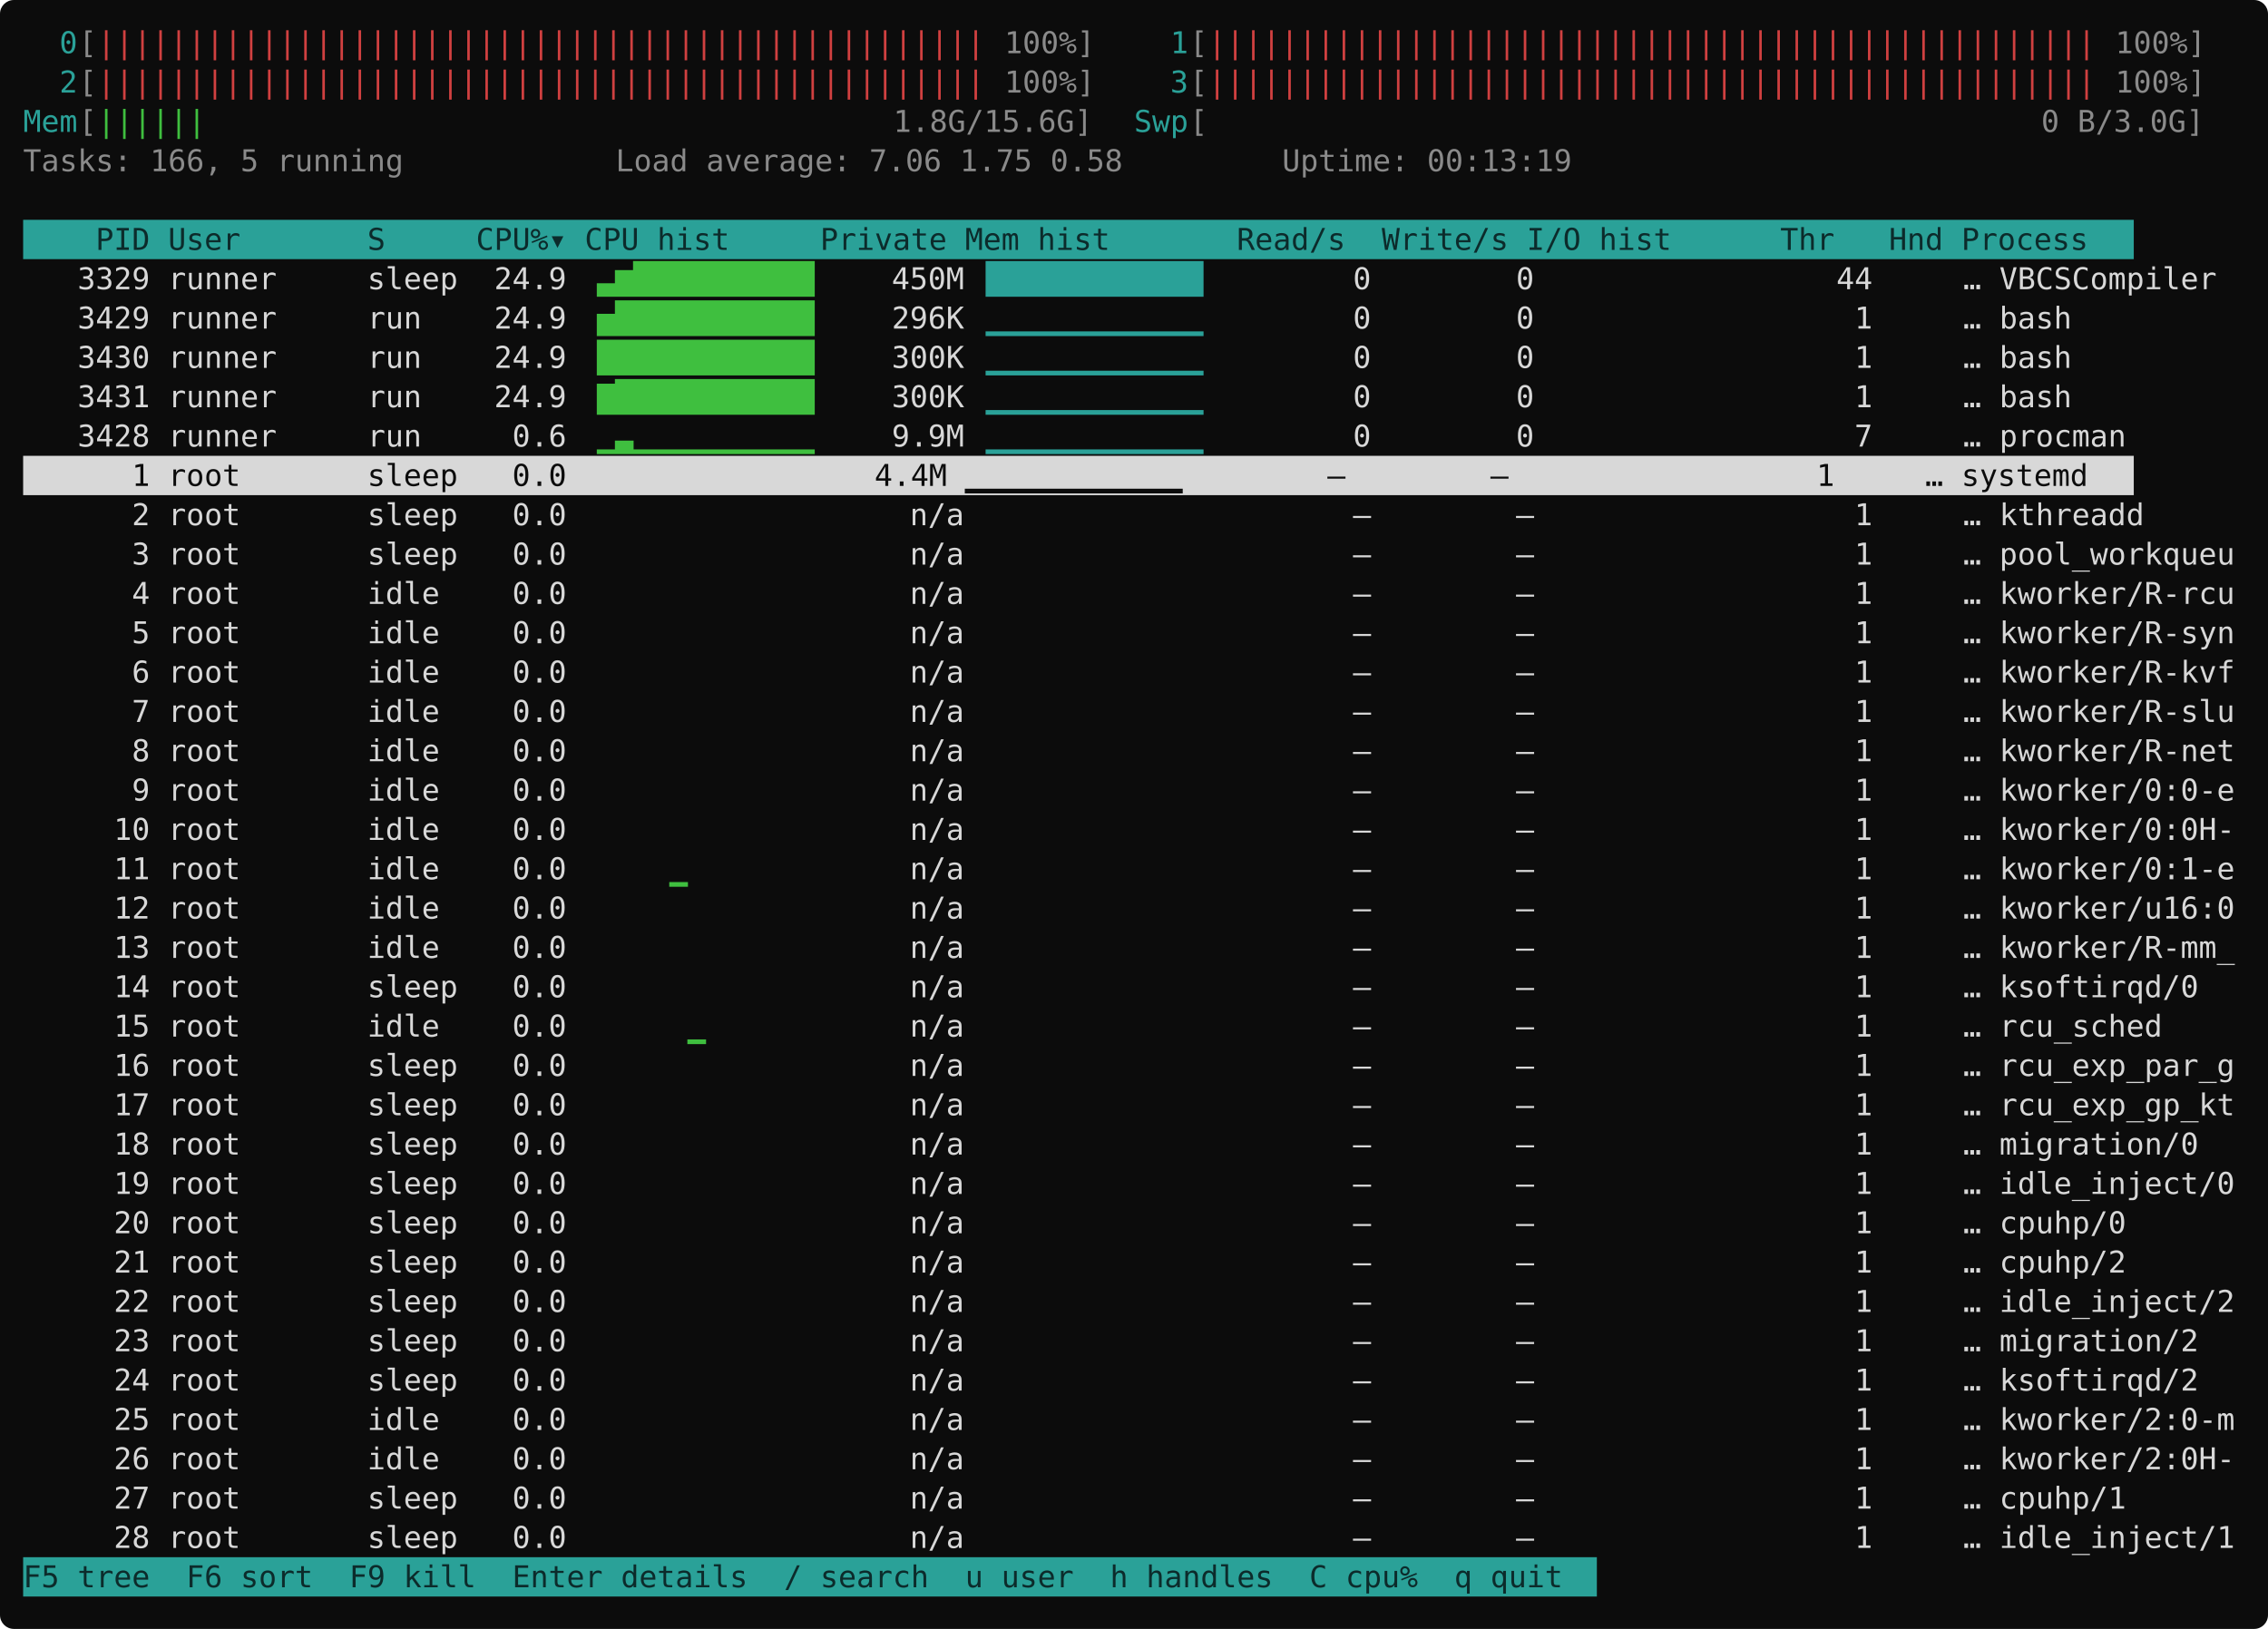
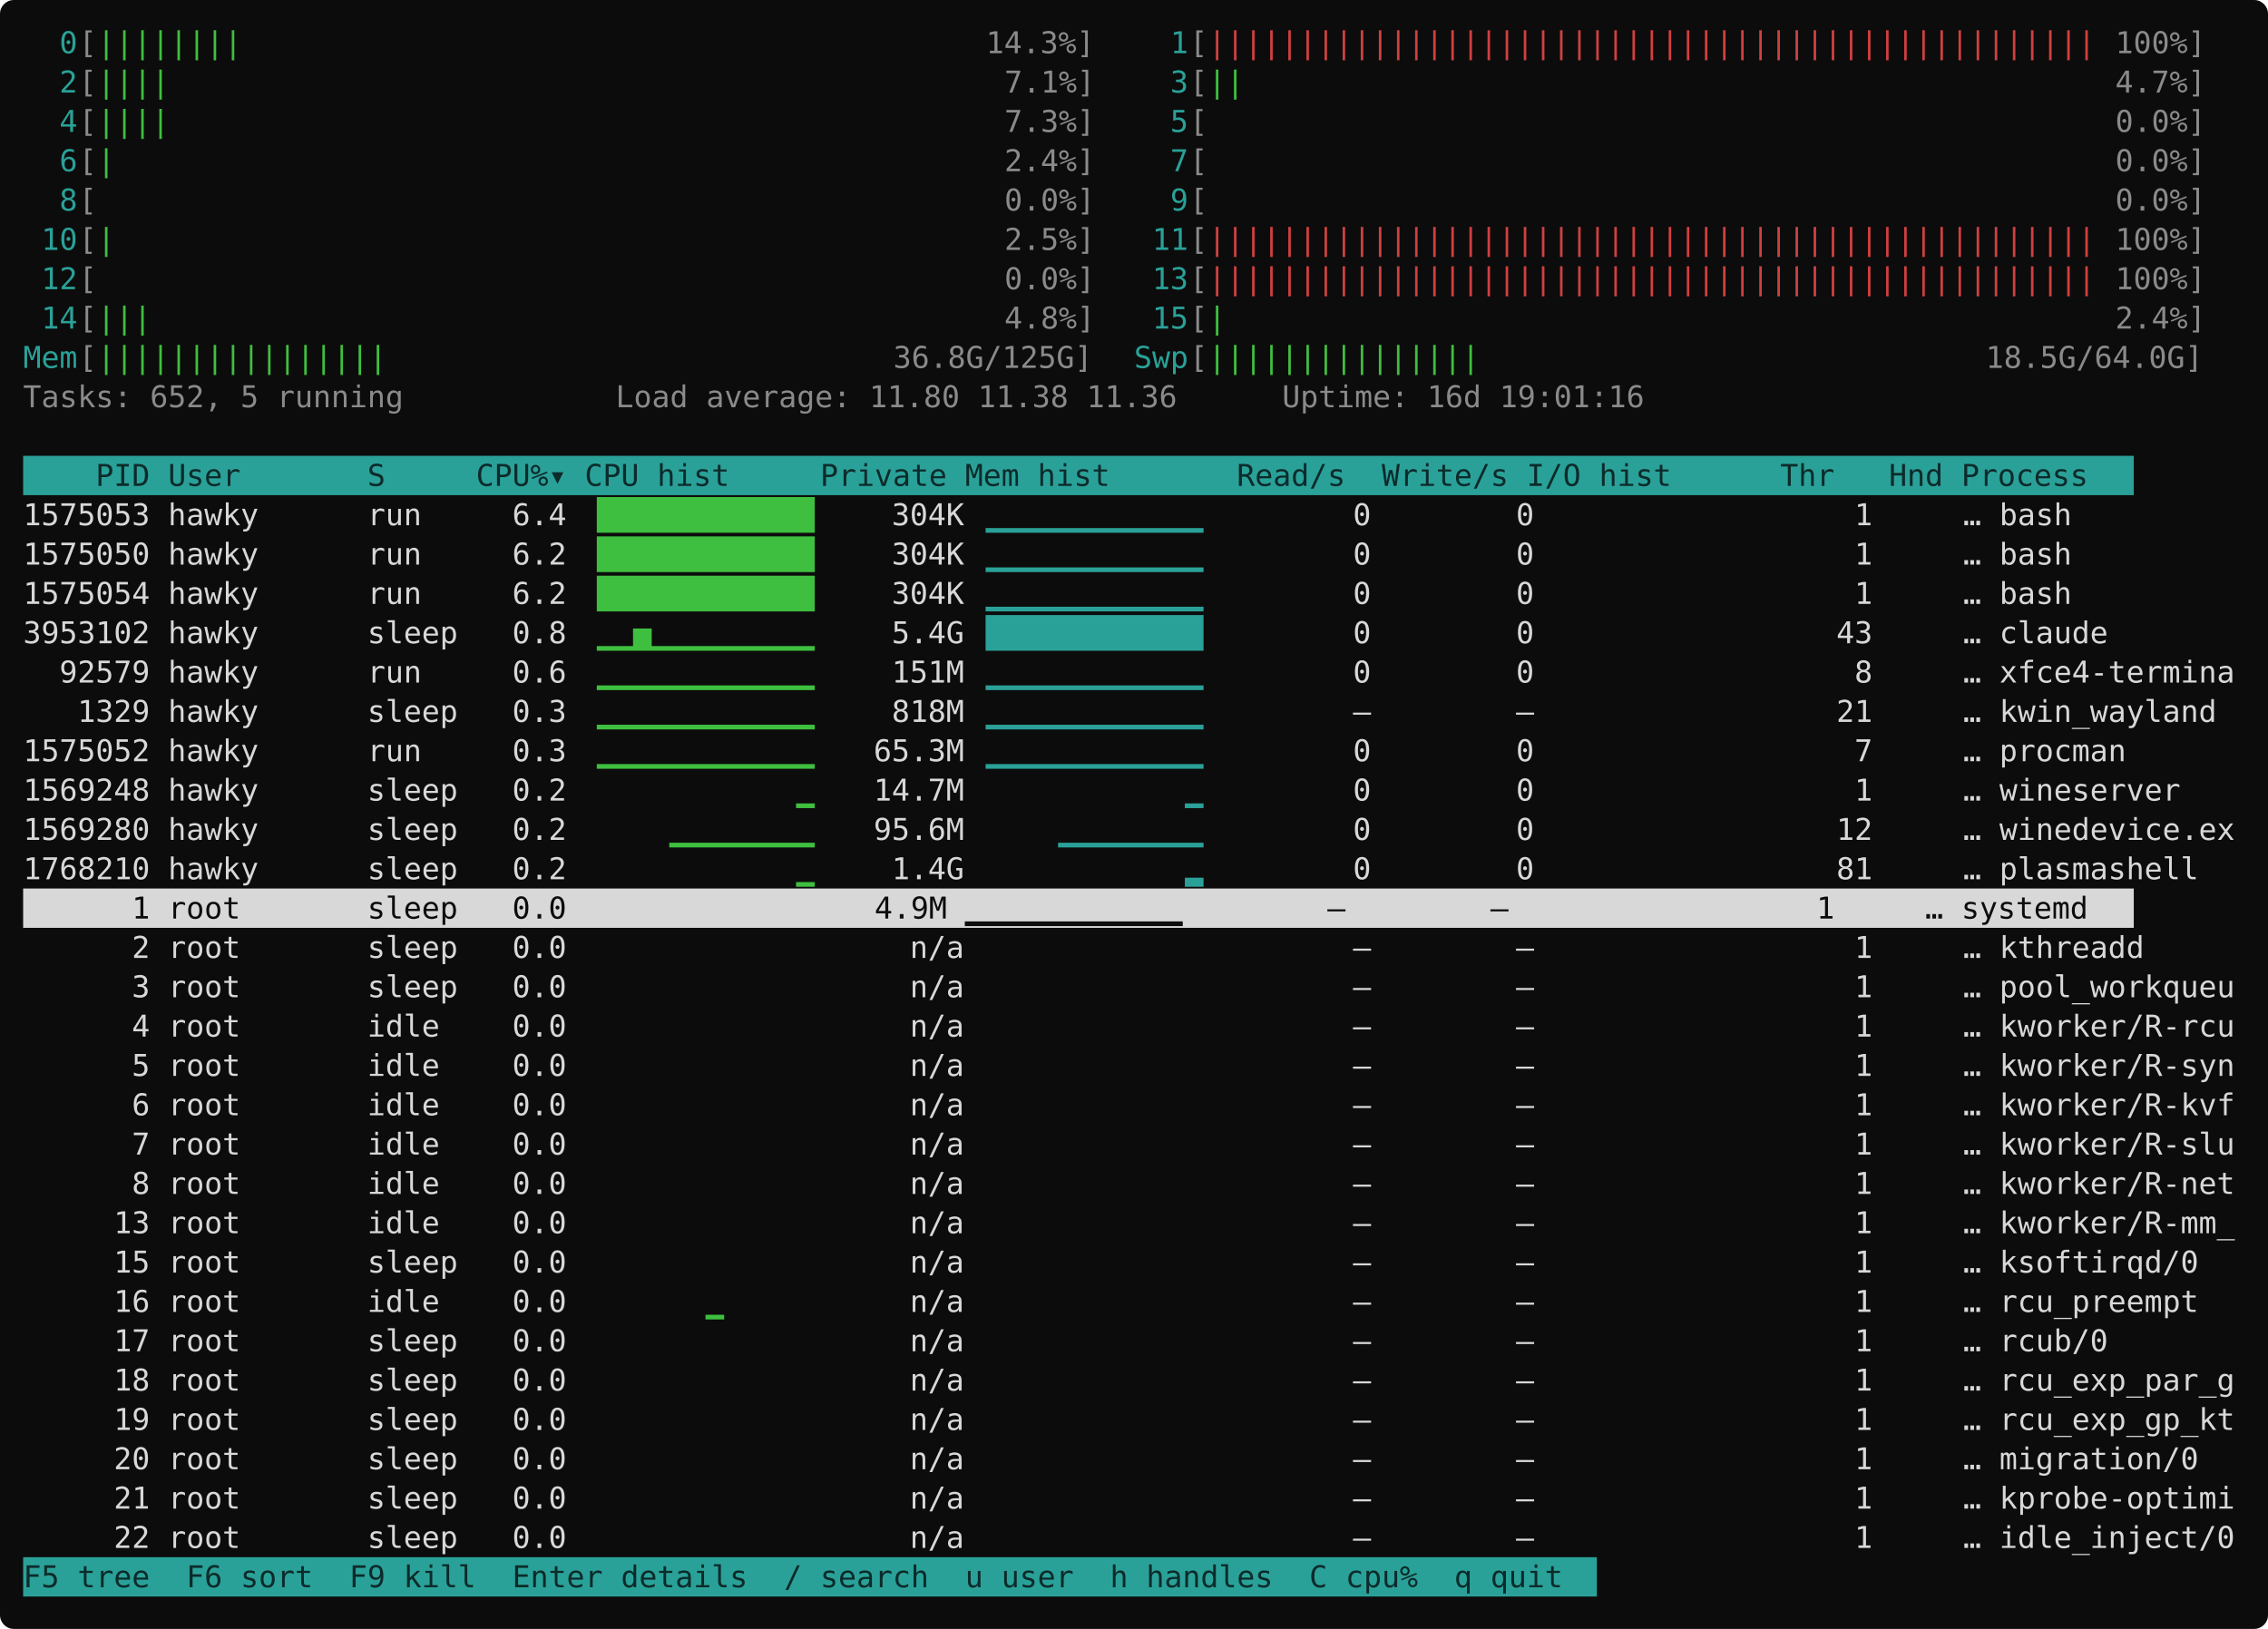
<svg xmlns="http://www.w3.org/2000/svg" width="980" height="704" viewBox="0 0 980 704" role="img" aria-label="procman --tui">
  <rect width="980" height="704" rx="6" fill="#0c0c0c" />
  <g font-family="ui-monospace,SFMono-Regular,Menlo,DejaVu Sans Mono,Consolas,monospace" font-size="13" xml:space="preserve">
    <text x="10" y="23" fill="#2aa198">  0</text>
    <text x="34" y="23" fill="#8a8a8a">[</text>
-     <text x="42" y="23" fill="#d04040">|||||||||||||||||||||||||||||||||||||||||||||||||</text>
-     <text x="434" y="23" fill="#8a8a8a">100%]</text>
+     <text x="42" y="23" fill="#3fbf3f">||||||||</text>
+     <text x="106" y="23" fill="#d8d8d8">                                        </text>
+     <text x="426" y="23" fill="#8a8a8a">14.3%]</text>
    <text x="474" y="23" fill="#d8d8d8">  </text>
    <text x="490" y="23" fill="#2aa198">  1</text>
    <text x="514" y="23" fill="#8a8a8a">[</text>
    <text x="522" y="23" fill="#d04040">|||||||||||||||||||||||||||||||||||||||||||||||||</text>
    <text x="914" y="23" fill="#8a8a8a">100%]</text>
    <text x="10" y="40" fill="#2aa198">  2</text>
    <text x="34" y="40" fill="#8a8a8a">[</text>
-     <text x="42" y="40" fill="#d04040">|||||||||||||||||||||||||||||||||||||||||||||||||</text>
-     <text x="434" y="40" fill="#8a8a8a">100%]</text>
+     <text x="42" y="40" fill="#3fbf3f">||||</text>
+     <text x="74" y="40" fill="#d8d8d8">                                             </text>
+     <text x="434" y="40" fill="#8a8a8a">7.1%]</text>
    <text x="474" y="40" fill="#d8d8d8">  </text>
    <text x="490" y="40" fill="#2aa198">  3</text>
    <text x="514" y="40" fill="#8a8a8a">[</text>
-     <text x="522" y="40" fill="#d04040">|||||||||||||||||||||||||||||||||||||||||||||||||</text>
-     <text x="914" y="40" fill="#8a8a8a">100%]</text>
-     <text x="10" y="57" fill="#2aa198">Mem</text>
+     <text x="522" y="40" fill="#3fbf3f">||</text>
+     <text x="538" y="40" fill="#d8d8d8">                                               </text>
+     <text x="914" y="40" fill="#8a8a8a">4.7%]</text>
+     <text x="10" y="57" fill="#2aa198">  4</text>
    <text x="34" y="57" fill="#8a8a8a">[</text>
-     <text x="42" y="57" fill="#3fbf3f">||||||</text>
-     <text x="90" y="57" fill="#d8d8d8">                                     </text>
-     <text x="386" y="57" fill="#8a8a8a">1.8G/15.6G]</text>
+     <text x="42" y="57" fill="#3fbf3f">||||</text>
+     <text x="74" y="57" fill="#d8d8d8">                                             </text>
+     <text x="434" y="57" fill="#8a8a8a">7.3%]</text>
    <text x="474" y="57" fill="#d8d8d8">  </text>
-     <text x="490" y="57" fill="#2aa198">Swp</text>
+     <text x="490" y="57" fill="#2aa198">  5</text>
    <text x="514" y="57" fill="#8a8a8a">[</text>
-     <text x="522" y="57" fill="#d8d8d8">                                             </text>
-     <text x="882" y="57" fill="#8a8a8a">0 B/3.0G]</text>
-     <text x="10" y="74" fill="#8a8a8a">Tasks: 166, 5 running</text>
-     <text x="178" y="74" fill="#d8d8d8">           </text>
-     <text x="266" y="74" fill="#8a8a8a">Load average: 7.06 1.75 0.58</text>
-     <text x="490" y="74" fill="#d8d8d8">        </text>
-     <text x="554" y="74" fill="#8a8a8a">Uptime: 00:13:19</text>
-     <rect x="10" y="95" width="912" height="17" fill="#2aa198" />
-     <text x="10" y="108" fill="#0c2b2b">    PID User       S     CPU%▾ CPU hist     Private Mem hist       Read/s  Write/s I/O hist      Thr   Hnd Process</text>
-     <text x="10" y="125" fill="#d8d8d8">   3329 runner     sleep  24.9 </text>
-     <text x="258" y="125" fill="#3fbf3f">▃▆██████████</text>
-     <text x="354" y="125" fill="#d8d8d8">    450M </text>
-     <text x="426" y="125" fill="#2aa198">████████████</text>
-     <text x="522" y="125" fill="#d8d8d8">        0        0 </text>
-     <text x="674" y="125" fill="#c8a02c">            </text>
-     <text x="770" y="125" fill="#d8d8d8">   44     … VBCSCompiler</text>
-     <text x="10" y="142" fill="#d8d8d8">   3429 runner     run    24.9 </text>
-     <text x="258" y="142" fill="#3fbf3f">▅███████████</text>
-     <text x="354" y="142" fill="#d8d8d8">    296K </text>
-     <text x="426" y="142" fill="#2aa198">▁▁▁▁▁▁▁▁▁▁▁▁</text>
-     <text x="522" y="142" fill="#d8d8d8">        0        0 </text>
-     <text x="674" y="142" fill="#c8a02c">            </text>
-     <text x="770" y="142" fill="#d8d8d8">    1     … bash</text>
-     <text x="10" y="159" fill="#d8d8d8">   3430 runner     run    24.9 </text>
-     <text x="258" y="159" fill="#3fbf3f">████████████</text>
-     <text x="354" y="159" fill="#d8d8d8">    300K </text>
-     <text x="426" y="159" fill="#2aa198">▁▁▁▁▁▁▁▁▁▁▁▁</text>
-     <text x="522" y="159" fill="#d8d8d8">        0        0 </text>
-     <text x="674" y="159" fill="#c8a02c">            </text>
-     <text x="770" y="159" fill="#d8d8d8">    1     … bash</text>
-     <text x="10" y="176" fill="#d8d8d8">   3431 runner     run    24.9 </text>
-     <text x="258" y="176" fill="#3fbf3f">▇███████████</text>
-     <text x="354" y="176" fill="#d8d8d8">    300K </text>
-     <text x="426" y="176" fill="#2aa198">▁▁▁▁▁▁▁▁▁▁▁▁</text>
-     <text x="522" y="176" fill="#d8d8d8">        0        0 </text>
-     <text x="674" y="176" fill="#c8a02c">            </text>
-     <text x="770" y="176" fill="#d8d8d8">    1     … bash</text>
-     <text x="10" y="193" fill="#d8d8d8">   3428 runner     run     0.6 </text>
-     <text x="258" y="193" fill="#3fbf3f">▁▃▁▁▁▁▁▁▁▁▁▁</text>
-     <text x="354" y="193" fill="#d8d8d8">    9.9M </text>
-     <text x="426" y="193" fill="#2aa198">▁▁▁▁▁▁▁▁▁▁▁▁</text>
-     <text x="522" y="193" fill="#d8d8d8">        0        0 </text>
-     <text x="674" y="193" fill="#c8a02c">            </text>
-     <text x="770" y="193" fill="#d8d8d8">    7     … procman</text>
-     <rect x="10" y="197" width="912" height="17" fill="#d8d8d8" />
-     <text x="10" y="210" fill="#0c0c0c">      1 root       sleep   0.0                 4.4M ▁▁▁▁▁▁▁▁▁▁▁▁        —        —                 1     … systemd</text>
-     <text x="10" y="227" fill="#d8d8d8">      2 root       sleep   0.0 </text>
-     <text x="258" y="227" fill="#3fbf3f">            </text>
-     <text x="354" y="227" fill="#d8d8d8">     n/a </text>
-     <text x="426" y="227" fill="#2aa198">            </text>
-     <text x="522" y="227" fill="#d8d8d8">        —        — </text>
+     <text x="522" y="57" fill="#d8d8d8">                                                 </text>
+     <text x="914" y="57" fill="#8a8a8a">0.0%]</text>
+     <text x="10" y="74" fill="#2aa198">  6</text>
+     <text x="34" y="74" fill="#8a8a8a">[</text>
+     <text x="42" y="74" fill="#3fbf3f">|</text>
+     <text x="50" y="74" fill="#d8d8d8">                                                </text>
+     <text x="434" y="74" fill="#8a8a8a">2.4%]</text>
+     <text x="474" y="74" fill="#d8d8d8">  </text>
+     <text x="490" y="74" fill="#2aa198">  7</text>
+     <text x="514" y="74" fill="#8a8a8a">[</text>
+     <text x="522" y="74" fill="#d8d8d8">                                                 </text>
+     <text x="914" y="74" fill="#8a8a8a">0.0%]</text>
+     <text x="10" y="91" fill="#2aa198">  8</text>
+     <text x="34" y="91" fill="#8a8a8a">[</text>
+     <text x="42" y="91" fill="#d8d8d8">                                                 </text>
+     <text x="434" y="91" fill="#8a8a8a">0.0%]</text>
+     <text x="474" y="91" fill="#d8d8d8">  </text>
+     <text x="490" y="91" fill="#2aa198">  9</text>
+     <text x="514" y="91" fill="#8a8a8a">[</text>
+     <text x="522" y="91" fill="#d8d8d8">                                                 </text>
+     <text x="914" y="91" fill="#8a8a8a">0.0%]</text>
+     <text x="10" y="108" fill="#2aa198"> 10</text>
+     <text x="34" y="108" fill="#8a8a8a">[</text>
+     <text x="42" y="108" fill="#3fbf3f">|</text>
+     <text x="50" y="108" fill="#d8d8d8">                                                </text>
+     <text x="434" y="108" fill="#8a8a8a">2.5%]</text>
+     <text x="474" y="108" fill="#d8d8d8">  </text>
+     <text x="490" y="108" fill="#2aa198"> 11</text>
+     <text x="514" y="108" fill="#8a8a8a">[</text>
+     <text x="522" y="108" fill="#d04040">|||||||||||||||||||||||||||||||||||||||||||||||||</text>
+     <text x="914" y="108" fill="#8a8a8a">100%]</text>
+     <text x="10" y="125" fill="#2aa198"> 12</text>
+     <text x="34" y="125" fill="#8a8a8a">[</text>
+     <text x="42" y="125" fill="#d8d8d8">                                                 </text>
+     <text x="434" y="125" fill="#8a8a8a">0.0%]</text>
+     <text x="474" y="125" fill="#d8d8d8">  </text>
+     <text x="490" y="125" fill="#2aa198"> 13</text>
+     <text x="514" y="125" fill="#8a8a8a">[</text>
+     <text x="522" y="125" fill="#d04040">|||||||||||||||||||||||||||||||||||||||||||||||||</text>
+     <text x="914" y="125" fill="#8a8a8a">100%]</text>
+     <text x="10" y="142" fill="#2aa198"> 14</text>
+     <text x="34" y="142" fill="#8a8a8a">[</text>
+     <text x="42" y="142" fill="#3fbf3f">|||</text>
+     <text x="66" y="142" fill="#d8d8d8">                                              </text>
+     <text x="434" y="142" fill="#8a8a8a">4.8%]</text>
+     <text x="474" y="142" fill="#d8d8d8">  </text>
+     <text x="490" y="142" fill="#2aa198"> 15</text>
+     <text x="514" y="142" fill="#8a8a8a">[</text>
+     <text x="522" y="142" fill="#3fbf3f">|</text>
+     <text x="530" y="142" fill="#d8d8d8">                                                </text>
+     <text x="914" y="142" fill="#8a8a8a">2.4%]</text>
+     <text x="10" y="159" fill="#2aa198">Mem</text>
+     <text x="34" y="159" fill="#8a8a8a">[</text>
+     <text x="42" y="159" fill="#3fbf3f">||||||||||||||||</text>
+     <text x="170" y="159" fill="#d8d8d8">                           </text>
+     <text x="386" y="159" fill="#8a8a8a">36.8G/125G]</text>
+     <text x="474" y="159" fill="#d8d8d8">  </text>
+     <text x="490" y="159" fill="#2aa198">Swp</text>
+     <text x="514" y="159" fill="#8a8a8a">[</text>
+     <text x="522" y="159" fill="#3fbf3f">|||||||||||||||</text>
+     <text x="642" y="159" fill="#d8d8d8">                           </text>
+     <text x="858" y="159" fill="#8a8a8a">18.5G/64.0G]</text>
+     <text x="10" y="176" fill="#8a8a8a">Tasks: 652, 5 running</text>
+     <text x="178" y="176" fill="#d8d8d8">           </text>
+     <text x="266" y="176" fill="#8a8a8a">Load average: 11.80 11.38 11.36</text>
+     <text x="514" y="176" fill="#d8d8d8">     </text>
+     <text x="554" y="176" fill="#8a8a8a">Uptime: 16d 19:01:16</text>
+     <rect x="10" y="197" width="912" height="17" fill="#2aa198" />
+     <text x="10" y="210" fill="#0c2b2b">    PID User       S     CPU%▾ CPU hist     Private Mem hist       Read/s  Write/s I/O hist      Thr   Hnd Process</text>
+     <text x="10" y="227" fill="#d8d8d8">1575053 hawky      run     6.4 </text>
+     <text x="258" y="227" fill="#3fbf3f">████████████</text>
+     <text x="354" y="227" fill="#d8d8d8">    304K </text>
+     <text x="426" y="227" fill="#2aa198">▁▁▁▁▁▁▁▁▁▁▁▁</text>
+     <text x="522" y="227" fill="#d8d8d8">        0        0 </text>
    <text x="674" y="227" fill="#c8a02c">            </text>
-     <text x="770" y="227" fill="#d8d8d8">    1     … kthreadd</text>
-     <text x="10" y="244" fill="#d8d8d8">      3 root       sleep   0.0 </text>
-     <text x="258" y="244" fill="#3fbf3f">            </text>
-     <text x="354" y="244" fill="#d8d8d8">     n/a </text>
-     <text x="426" y="244" fill="#2aa198">            </text>
-     <text x="522" y="244" fill="#d8d8d8">        —        — </text>
+     <text x="770" y="227" fill="#d8d8d8">    1     … bash</text>
+     <text x="10" y="244" fill="#d8d8d8">1575050 hawky      run     6.2 </text>
+     <text x="258" y="244" fill="#3fbf3f">████████████</text>
+     <text x="354" y="244" fill="#d8d8d8">    304K </text>
+     <text x="426" y="244" fill="#2aa198">▁▁▁▁▁▁▁▁▁▁▁▁</text>
+     <text x="522" y="244" fill="#d8d8d8">        0        0 </text>
    <text x="674" y="244" fill="#c8a02c">            </text>
-     <text x="770" y="244" fill="#d8d8d8">    1     … pool_workqueu</text>
-     <text x="10" y="261" fill="#d8d8d8">      4 root       idle    0.0 </text>
-     <text x="258" y="261" fill="#3fbf3f">            </text>
-     <text x="354" y="261" fill="#d8d8d8">     n/a </text>
-     <text x="426" y="261" fill="#2aa198">            </text>
-     <text x="522" y="261" fill="#d8d8d8">        —        — </text>
+     <text x="770" y="244" fill="#d8d8d8">    1     … bash</text>
+     <text x="10" y="261" fill="#d8d8d8">1575054 hawky      run     6.2 </text>
+     <text x="258" y="261" fill="#3fbf3f">████████████</text>
+     <text x="354" y="261" fill="#d8d8d8">    304K </text>
+     <text x="426" y="261" fill="#2aa198">▁▁▁▁▁▁▁▁▁▁▁▁</text>
+     <text x="522" y="261" fill="#d8d8d8">        0        0 </text>
    <text x="674" y="261" fill="#c8a02c">            </text>
-     <text x="770" y="261" fill="#d8d8d8">    1     … kworker/R-rcu</text>
-     <text x="10" y="278" fill="#d8d8d8">      5 root       idle    0.0 </text>
-     <text x="258" y="278" fill="#3fbf3f">            </text>
-     <text x="354" y="278" fill="#d8d8d8">     n/a </text>
-     <text x="426" y="278" fill="#2aa198">            </text>
-     <text x="522" y="278" fill="#d8d8d8">        —        — </text>
+     <text x="770" y="261" fill="#d8d8d8">    1     … bash</text>
+     <text x="10" y="278" fill="#d8d8d8">3953102 hawky      sleep   0.8 </text>
+     <text x="258" y="278" fill="#3fbf3f">▁▁▅▁▁▁▁▁▁▁▁▁</text>
+     <text x="354" y="278" fill="#d8d8d8">    5.4G </text>
+     <text x="426" y="278" fill="#2aa198">████████████</text>
+     <text x="522" y="278" fill="#d8d8d8">        0        0 </text>
    <text x="674" y="278" fill="#c8a02c">            </text>
-     <text x="770" y="278" fill="#d8d8d8">    1     … kworker/R-syn</text>
-     <text x="10" y="295" fill="#d8d8d8">      6 root       idle    0.0 </text>
-     <text x="258" y="295" fill="#3fbf3f">            </text>
-     <text x="354" y="295" fill="#d8d8d8">     n/a </text>
-     <text x="426" y="295" fill="#2aa198">            </text>
-     <text x="522" y="295" fill="#d8d8d8">        —        — </text>
+     <text x="770" y="278" fill="#d8d8d8">   43     … claude</text>
+     <text x="10" y="295" fill="#d8d8d8">  92579 hawky      run     0.6 </text>
+     <text x="258" y="295" fill="#3fbf3f">▁▁▁▁▁▁▁▁▁▁▁▁</text>
+     <text x="354" y="295" fill="#d8d8d8">    151M </text>
+     <text x="426" y="295" fill="#2aa198">▁▁▁▁▁▁▁▁▁▁▁▁</text>
+     <text x="522" y="295" fill="#d8d8d8">        0        0 </text>
    <text x="674" y="295" fill="#c8a02c">            </text>
-     <text x="770" y="295" fill="#d8d8d8">    1     … kworker/R-kvf</text>
-     <text x="10" y="312" fill="#d8d8d8">      7 root       idle    0.0 </text>
-     <text x="258" y="312" fill="#3fbf3f">            </text>
-     <text x="354" y="312" fill="#d8d8d8">     n/a </text>
-     <text x="426" y="312" fill="#2aa198">            </text>
+     <text x="770" y="295" fill="#d8d8d8">    8     … xfce4-termina</text>
+     <text x="10" y="312" fill="#d8d8d8">   1329 hawky      sleep   0.3 </text>
+     <text x="258" y="312" fill="#3fbf3f">▁▁▁▁▁▁▁▁▁▁▁▁</text>
+     <text x="354" y="312" fill="#d8d8d8">    818M </text>
+     <text x="426" y="312" fill="#2aa198">▁▁▁▁▁▁▁▁▁▁▁▁</text>
    <text x="522" y="312" fill="#d8d8d8">        —        — </text>
    <text x="674" y="312" fill="#c8a02c">            </text>
-     <text x="770" y="312" fill="#d8d8d8">    1     … kworker/R-slu</text>
-     <text x="10" y="329" fill="#d8d8d8">      8 root       idle    0.0 </text>
-     <text x="258" y="329" fill="#3fbf3f">            </text>
-     <text x="354" y="329" fill="#d8d8d8">     n/a </text>
-     <text x="426" y="329" fill="#2aa198">            </text>
-     <text x="522" y="329" fill="#d8d8d8">        —        — </text>
+     <text x="770" y="312" fill="#d8d8d8">   21     … kwin_wayland</text>
+     <text x="10" y="329" fill="#d8d8d8">1575052 hawky      run     0.3 </text>
+     <text x="258" y="329" fill="#3fbf3f">▁▁▁▁▁▁▁▁▁▁▁▁</text>
+     <text x="354" y="329" fill="#d8d8d8">   65.3M </text>
+     <text x="426" y="329" fill="#2aa198">▁▁▁▁▁▁▁▁▁▁▁▁</text>
+     <text x="522" y="329" fill="#d8d8d8">        0        0 </text>
    <text x="674" y="329" fill="#c8a02c">            </text>
-     <text x="770" y="329" fill="#d8d8d8">    1     … kworker/R-net</text>
-     <text x="10" y="346" fill="#d8d8d8">      9 root       idle    0.0 </text>
-     <text x="258" y="346" fill="#3fbf3f">            </text>
-     <text x="354" y="346" fill="#d8d8d8">     n/a </text>
-     <text x="426" y="346" fill="#2aa198">            </text>
-     <text x="522" y="346" fill="#d8d8d8">        —        — </text>
+     <text x="770" y="329" fill="#d8d8d8">    7     … procman</text>
+     <text x="10" y="346" fill="#d8d8d8">1569248 hawky      sleep   0.2 </text>
+     <text x="258" y="346" fill="#3fbf3f">           ▁</text>
+     <text x="354" y="346" fill="#d8d8d8">   14.7M </text>
+     <text x="426" y="346" fill="#2aa198">           ▁</text>
+     <text x="522" y="346" fill="#d8d8d8">        0        0 </text>
    <text x="674" y="346" fill="#c8a02c">            </text>
-     <text x="770" y="346" fill="#d8d8d8">    1     … kworker/0:0-e</text>
-     <text x="10" y="363" fill="#d8d8d8">     10 root       idle    0.0 </text>
-     <text x="258" y="363" fill="#3fbf3f">            </text>
-     <text x="354" y="363" fill="#d8d8d8">     n/a </text>
-     <text x="426" y="363" fill="#2aa198">            </text>
-     <text x="522" y="363" fill="#d8d8d8">        —        — </text>
+     <text x="770" y="346" fill="#d8d8d8">    1     … wineserver</text>
+     <text x="10" y="363" fill="#d8d8d8">1569280 hawky      sleep   0.2 </text>
+     <text x="258" y="363" fill="#3fbf3f">    ▁▁▁▁▁▁▁▁</text>
+     <text x="354" y="363" fill="#d8d8d8">   95.6M </text>
+     <text x="426" y="363" fill="#2aa198">    ▁▁▁▁▁▁▁▁</text>
+     <text x="522" y="363" fill="#d8d8d8">        0        0 </text>
    <text x="674" y="363" fill="#c8a02c">            </text>
-     <text x="770" y="363" fill="#d8d8d8">    1     … kworker/0:0H-</text>
-     <text x="10" y="380" fill="#d8d8d8">     11 root       idle    0.0 </text>
-     <text x="258" y="380" fill="#3fbf3f">    ▁       </text>
-     <text x="354" y="380" fill="#d8d8d8">     n/a </text>
-     <text x="426" y="380" fill="#2aa198">            </text>
-     <text x="522" y="380" fill="#d8d8d8">        —        — </text>
+     <text x="770" y="363" fill="#d8d8d8">   12     … winedevice.ex</text>
+     <text x="10" y="380" fill="#d8d8d8">1768210 hawky      sleep   0.2 </text>
+     <text x="258" y="380" fill="#3fbf3f">           ▁</text>
+     <text x="354" y="380" fill="#d8d8d8">    1.4G </text>
+     <text x="426" y="380" fill="#2aa198">           ▂</text>
+     <text x="522" y="380" fill="#d8d8d8">        0        0 </text>
    <text x="674" y="380" fill="#c8a02c">            </text>
-     <text x="770" y="380" fill="#d8d8d8">    1     … kworker/0:1-e</text>
-     <text x="10" y="397" fill="#d8d8d8">     12 root       idle    0.0 </text>
-     <text x="258" y="397" fill="#3fbf3f">            </text>
-     <text x="354" y="397" fill="#d8d8d8">     n/a </text>
-     <text x="426" y="397" fill="#2aa198">            </text>
-     <text x="522" y="397" fill="#d8d8d8">        —        — </text>
-     <text x="674" y="397" fill="#c8a02c">            </text>
-     <text x="770" y="397" fill="#d8d8d8">    1     … kworker/u16:0</text>
-     <text x="10" y="414" fill="#d8d8d8">     13 root       idle    0.0 </text>
+     <text x="770" y="380" fill="#d8d8d8">   81     … plasmashell</text>
+     <rect x="10" y="384" width="912" height="17" fill="#d8d8d8" />
+     <text x="10" y="397" fill="#0c0c0c">      1 root       sleep   0.0                 4.9M ▁▁▁▁▁▁▁▁▁▁▁▁        —        —                 1     … systemd</text>
+     <text x="10" y="414" fill="#d8d8d8">      2 root       sleep   0.0 </text>
    <text x="258" y="414" fill="#3fbf3f">            </text>
    <text x="354" y="414" fill="#d8d8d8">     n/a </text>
    <text x="426" y="414" fill="#2aa198">            </text>
    <text x="522" y="414" fill="#d8d8d8">        —        — </text>
    <text x="674" y="414" fill="#c8a02c">            </text>
-     <text x="770" y="414" fill="#d8d8d8">    1     … kworker/R-mm_</text>
-     <text x="10" y="431" fill="#d8d8d8">     14 root       sleep   0.0 </text>
+     <text x="770" y="414" fill="#d8d8d8">    1     … kthreadd</text>
+     <text x="10" y="431" fill="#d8d8d8">      3 root       sleep   0.0 </text>
    <text x="258" y="431" fill="#3fbf3f">            </text>
    <text x="354" y="431" fill="#d8d8d8">     n/a </text>
    <text x="426" y="431" fill="#2aa198">            </text>
    <text x="522" y="431" fill="#d8d8d8">        —        — </text>
    <text x="674" y="431" fill="#c8a02c">            </text>
-     <text x="770" y="431" fill="#d8d8d8">    1     … ksoftirqd/0</text>
-     <text x="10" y="448" fill="#d8d8d8">     15 root       idle    0.0 </text>
-     <text x="258" y="448" fill="#3fbf3f">     ▁      </text>
+     <text x="770" y="431" fill="#d8d8d8">    1     … pool_workqueu</text>
+     <text x="10" y="448" fill="#d8d8d8">      4 root       idle    0.0 </text>
+     <text x="258" y="448" fill="#3fbf3f">            </text>
    <text x="354" y="448" fill="#d8d8d8">     n/a </text>
    <text x="426" y="448" fill="#2aa198">            </text>
    <text x="522" y="448" fill="#d8d8d8">        —        — </text>
    <text x="674" y="448" fill="#c8a02c">            </text>
-     <text x="770" y="448" fill="#d8d8d8">    1     … rcu_sched</text>
-     <text x="10" y="465" fill="#d8d8d8">     16 root       sleep   0.0 </text>
+     <text x="770" y="448" fill="#d8d8d8">    1     … kworker/R-rcu</text>
+     <text x="10" y="465" fill="#d8d8d8">      5 root       idle    0.0 </text>
    <text x="258" y="465" fill="#3fbf3f">            </text>
    <text x="354" y="465" fill="#d8d8d8">     n/a </text>
    <text x="426" y="465" fill="#2aa198">            </text>
    <text x="522" y="465" fill="#d8d8d8">        —        — </text>
    <text x="674" y="465" fill="#c8a02c">            </text>
-     <text x="770" y="465" fill="#d8d8d8">    1     … rcu_exp_par_g</text>
-     <text x="10" y="482" fill="#d8d8d8">     17 root       sleep   0.0 </text>
+     <text x="770" y="465" fill="#d8d8d8">    1     … kworker/R-syn</text>
+     <text x="10" y="482" fill="#d8d8d8">      6 root       idle    0.0 </text>
    <text x="258" y="482" fill="#3fbf3f">            </text>
    <text x="354" y="482" fill="#d8d8d8">     n/a </text>
    <text x="426" y="482" fill="#2aa198">            </text>
    <text x="522" y="482" fill="#d8d8d8">        —        — </text>
    <text x="674" y="482" fill="#c8a02c">            </text>
-     <text x="770" y="482" fill="#d8d8d8">    1     … rcu_exp_gp_kt</text>
-     <text x="10" y="499" fill="#d8d8d8">     18 root       sleep   0.0 </text>
+     <text x="770" y="482" fill="#d8d8d8">    1     … kworker/R-kvf</text>
+     <text x="10" y="499" fill="#d8d8d8">      7 root       idle    0.0 </text>
    <text x="258" y="499" fill="#3fbf3f">            </text>
    <text x="354" y="499" fill="#d8d8d8">     n/a </text>
    <text x="426" y="499" fill="#2aa198">            </text>
    <text x="522" y="499" fill="#d8d8d8">        —        — </text>
    <text x="674" y="499" fill="#c8a02c">            </text>
-     <text x="770" y="499" fill="#d8d8d8">    1     … migration/0</text>
-     <text x="10" y="516" fill="#d8d8d8">     19 root       sleep   0.0 </text>
+     <text x="770" y="499" fill="#d8d8d8">    1     … kworker/R-slu</text>
+     <text x="10" y="516" fill="#d8d8d8">      8 root       idle    0.0 </text>
    <text x="258" y="516" fill="#3fbf3f">            </text>
    <text x="354" y="516" fill="#d8d8d8">     n/a </text>
    <text x="426" y="516" fill="#2aa198">            </text>
    <text x="522" y="516" fill="#d8d8d8">        —        — </text>
    <text x="674" y="516" fill="#c8a02c">            </text>
-     <text x="770" y="516" fill="#d8d8d8">    1     … idle_inject/0</text>
-     <text x="10" y="533" fill="#d8d8d8">     20 root       sleep   0.0 </text>
+     <text x="770" y="516" fill="#d8d8d8">    1     … kworker/R-net</text>
+     <text x="10" y="533" fill="#d8d8d8">     13 root       idle    0.0 </text>
    <text x="258" y="533" fill="#3fbf3f">            </text>
    <text x="354" y="533" fill="#d8d8d8">     n/a </text>
    <text x="426" y="533" fill="#2aa198">            </text>
    <text x="522" y="533" fill="#d8d8d8">        —        — </text>
    <text x="674" y="533" fill="#c8a02c">            </text>
-     <text x="770" y="533" fill="#d8d8d8">    1     … cpuhp/0</text>
-     <text x="10" y="550" fill="#d8d8d8">     21 root       sleep   0.0 </text>
+     <text x="770" y="533" fill="#d8d8d8">    1     … kworker/R-mm_</text>
+     <text x="10" y="550" fill="#d8d8d8">     15 root       sleep   0.0 </text>
    <text x="258" y="550" fill="#3fbf3f">            </text>
    <text x="354" y="550" fill="#d8d8d8">     n/a </text>
    <text x="426" y="550" fill="#2aa198">            </text>
    <text x="522" y="550" fill="#d8d8d8">        —        — </text>
    <text x="674" y="550" fill="#c8a02c">            </text>
-     <text x="770" y="550" fill="#d8d8d8">    1     … cpuhp/2</text>
-     <text x="10" y="567" fill="#d8d8d8">     22 root       sleep   0.0 </text>
-     <text x="258" y="567" fill="#3fbf3f">            </text>
+     <text x="770" y="550" fill="#d8d8d8">    1     … ksoftirqd/0</text>
+     <text x="10" y="567" fill="#d8d8d8">     16 root       idle    0.0 </text>
+     <text x="258" y="567" fill="#3fbf3f">      ▁     </text>
    <text x="354" y="567" fill="#d8d8d8">     n/a </text>
    <text x="426" y="567" fill="#2aa198">            </text>
    <text x="522" y="567" fill="#d8d8d8">        —        — </text>
    <text x="674" y="567" fill="#c8a02c">            </text>
-     <text x="770" y="567" fill="#d8d8d8">    1     … idle_inject/2</text>
-     <text x="10" y="584" fill="#d8d8d8">     23 root       sleep   0.0 </text>
+     <text x="770" y="567" fill="#d8d8d8">    1     … rcu_preempt</text>
+     <text x="10" y="584" fill="#d8d8d8">     17 root       sleep   0.0 </text>
    <text x="258" y="584" fill="#3fbf3f">            </text>
    <text x="354" y="584" fill="#d8d8d8">     n/a </text>
    <text x="426" y="584" fill="#2aa198">            </text>
    <text x="522" y="584" fill="#d8d8d8">        —        — </text>
    <text x="674" y="584" fill="#c8a02c">            </text>
-     <text x="770" y="584" fill="#d8d8d8">    1     … migration/2</text>
-     <text x="10" y="601" fill="#d8d8d8">     24 root       sleep   0.0 </text>
+     <text x="770" y="584" fill="#d8d8d8">    1     … rcub/0</text>
+     <text x="10" y="601" fill="#d8d8d8">     18 root       sleep   0.0 </text>
    <text x="258" y="601" fill="#3fbf3f">            </text>
    <text x="354" y="601" fill="#d8d8d8">     n/a </text>
    <text x="426" y="601" fill="#2aa198">            </text>
    <text x="522" y="601" fill="#d8d8d8">        —        — </text>
    <text x="674" y="601" fill="#c8a02c">            </text>
-     <text x="770" y="601" fill="#d8d8d8">    1     … ksoftirqd/2</text>
-     <text x="10" y="618" fill="#d8d8d8">     25 root       idle    0.0 </text>
+     <text x="770" y="601" fill="#d8d8d8">    1     … rcu_exp_par_g</text>
+     <text x="10" y="618" fill="#d8d8d8">     19 root       sleep   0.0 </text>
    <text x="258" y="618" fill="#3fbf3f">            </text>
    <text x="354" y="618" fill="#d8d8d8">     n/a </text>
    <text x="426" y="618" fill="#2aa198">            </text>
    <text x="522" y="618" fill="#d8d8d8">        —        — </text>
    <text x="674" y="618" fill="#c8a02c">            </text>
-     <text x="770" y="618" fill="#d8d8d8">    1     … kworker/2:0-m</text>
-     <text x="10" y="635" fill="#d8d8d8">     26 root       idle    0.0 </text>
+     <text x="770" y="618" fill="#d8d8d8">    1     … rcu_exp_gp_kt</text>
+     <text x="10" y="635" fill="#d8d8d8">     20 root       sleep   0.0 </text>
    <text x="258" y="635" fill="#3fbf3f">            </text>
    <text x="354" y="635" fill="#d8d8d8">     n/a </text>
    <text x="426" y="635" fill="#2aa198">            </text>
    <text x="522" y="635" fill="#d8d8d8">        —        — </text>
    <text x="674" y="635" fill="#c8a02c">            </text>
-     <text x="770" y="635" fill="#d8d8d8">    1     … kworker/2:0H-</text>
-     <text x="10" y="652" fill="#d8d8d8">     27 root       sleep   0.0 </text>
+     <text x="770" y="635" fill="#d8d8d8">    1     … migration/0</text>
+     <text x="10" y="652" fill="#d8d8d8">     21 root       sleep   0.0 </text>
    <text x="258" y="652" fill="#3fbf3f">            </text>
    <text x="354" y="652" fill="#d8d8d8">     n/a </text>
    <text x="426" y="652" fill="#2aa198">            </text>
    <text x="522" y="652" fill="#d8d8d8">        —        — </text>
    <text x="674" y="652" fill="#c8a02c">            </text>
-     <text x="770" y="652" fill="#d8d8d8">    1     … cpuhp/1</text>
-     <text x="10" y="669" fill="#d8d8d8">     28 root       sleep   0.0 </text>
+     <text x="770" y="652" fill="#d8d8d8">    1     … kprobe-optimi</text>
+     <text x="10" y="669" fill="#d8d8d8">     22 root       sleep   0.0 </text>
    <text x="258" y="669" fill="#3fbf3f">            </text>
    <text x="354" y="669" fill="#d8d8d8">     n/a </text>
    <text x="426" y="669" fill="#2aa198">            </text>
    <text x="522" y="669" fill="#d8d8d8">        —        — </text>
    <text x="674" y="669" fill="#c8a02c">            </text>
-     <text x="770" y="669" fill="#d8d8d8">    1     … idle_inject/1</text>
+     <text x="770" y="669" fill="#d8d8d8">    1     … idle_inject/0</text>
    <rect x="10" y="673" width="680" height="17" fill="#2aa198" />
    <text x="10" y="686" fill="#0c2b2b">F5 tree  F6 sort  F9 kill  Enter details  / search  u user  h handles  C cpu%  q quit</text>
  </g>
</svg>
